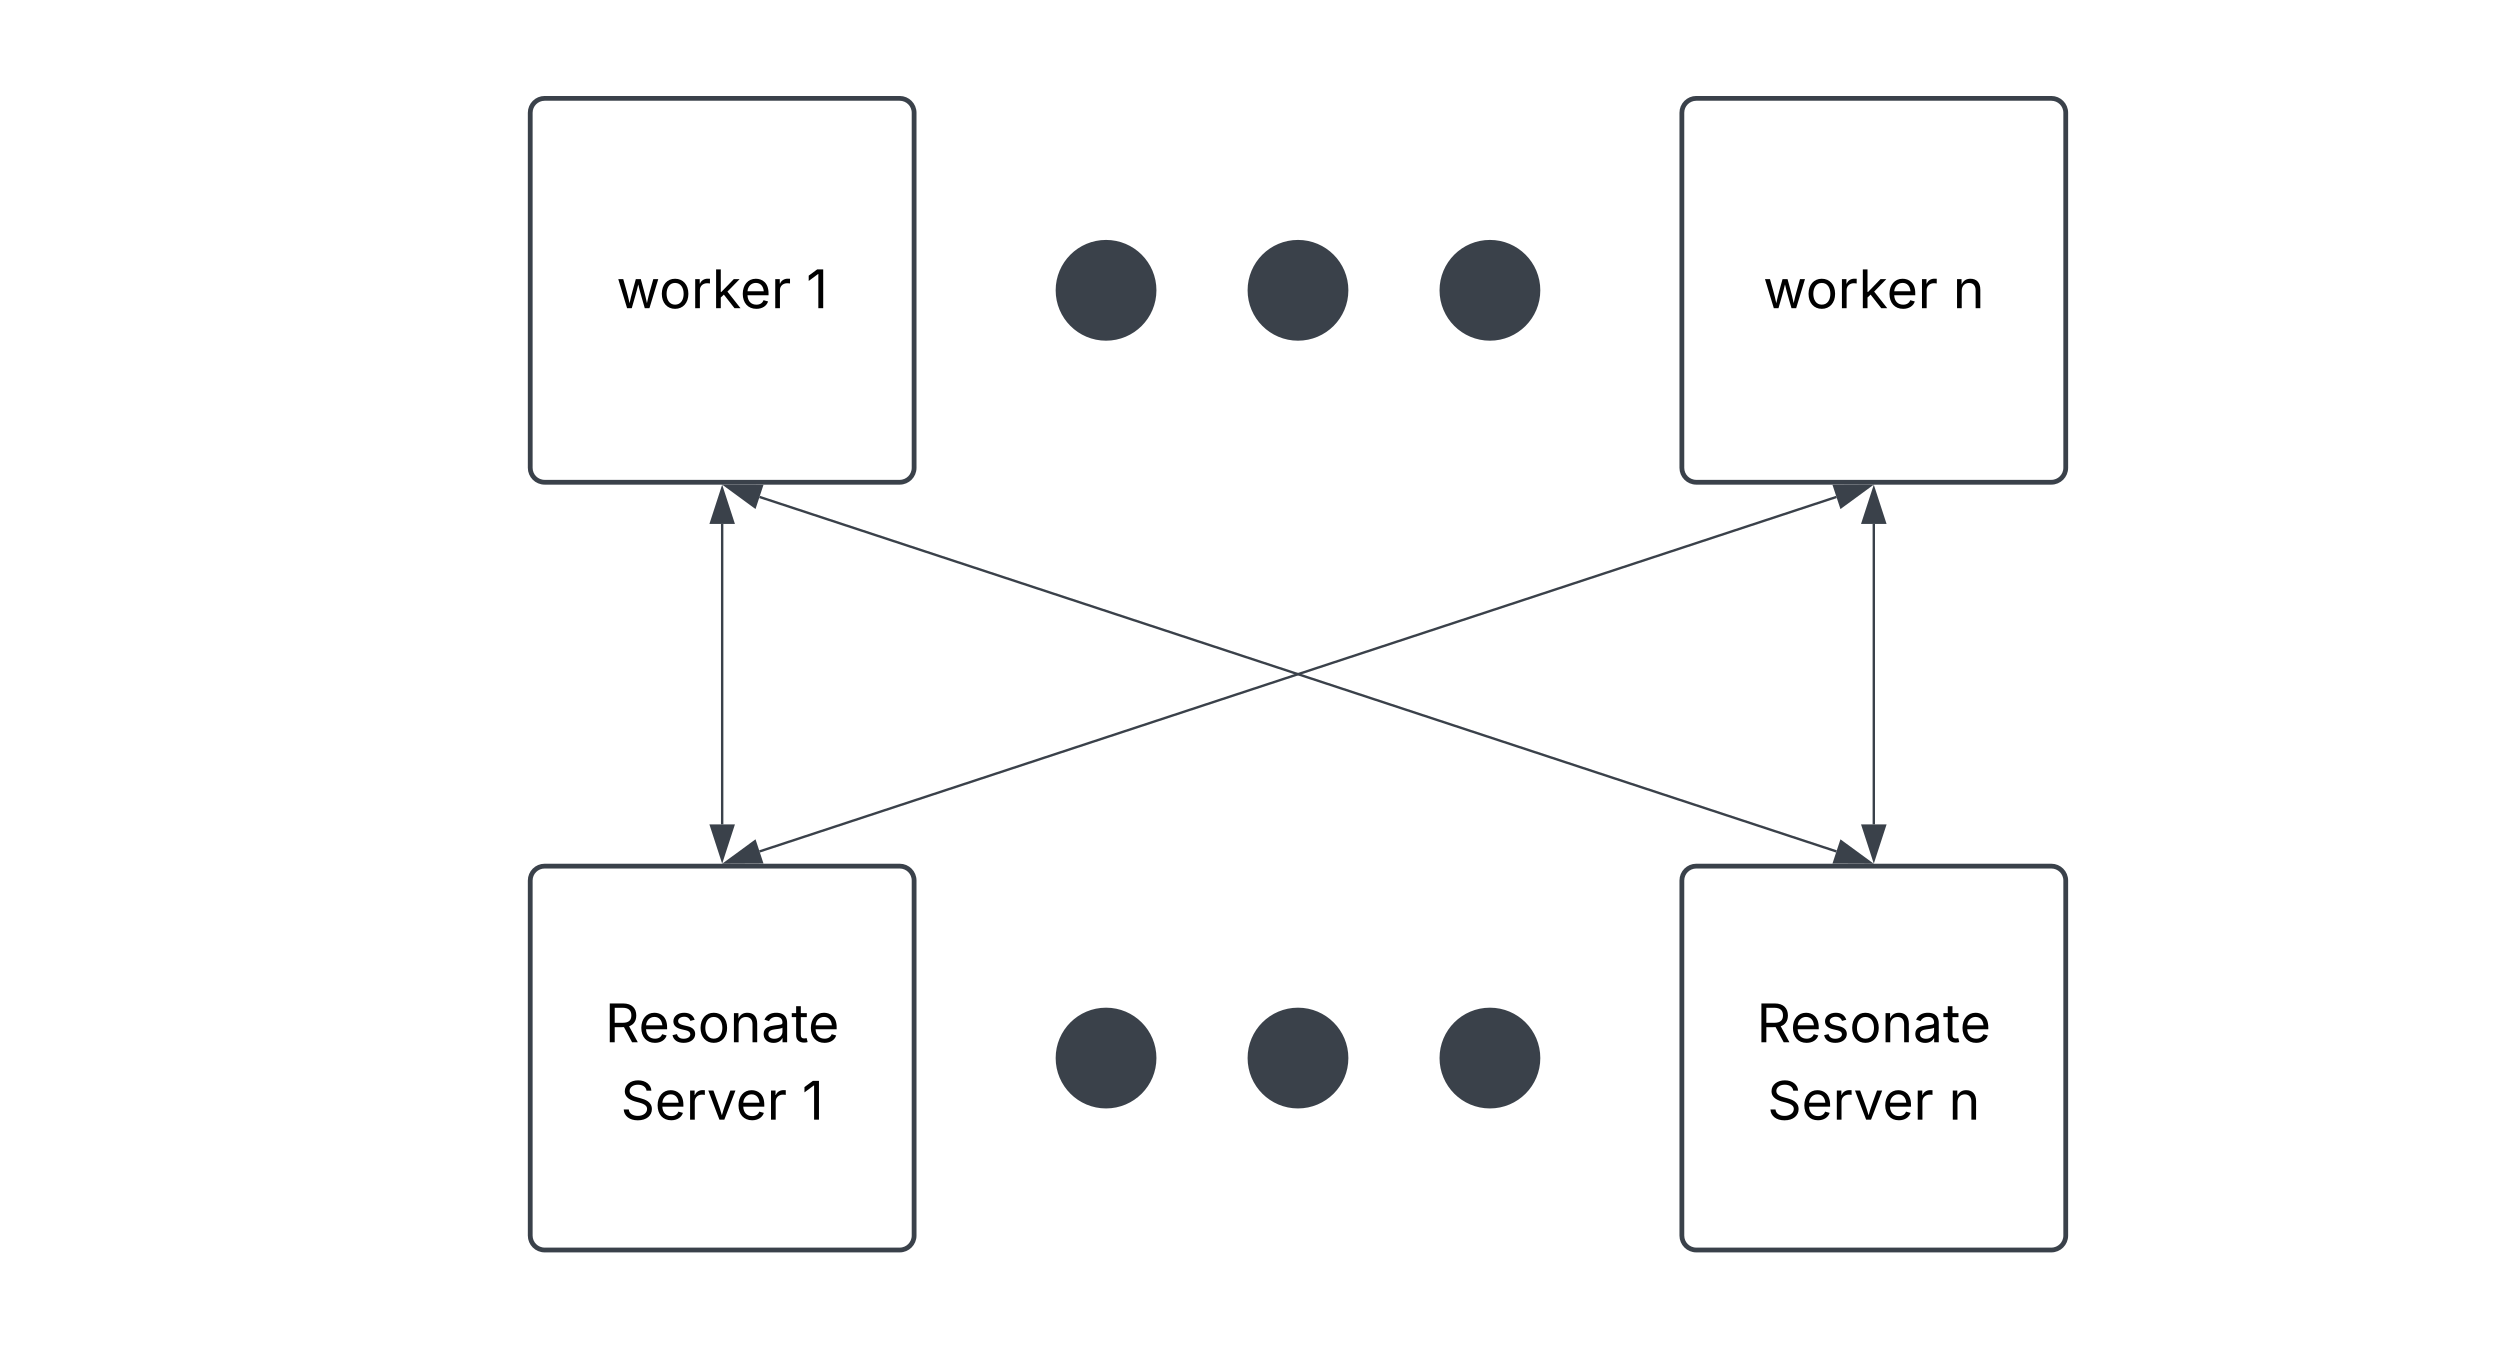
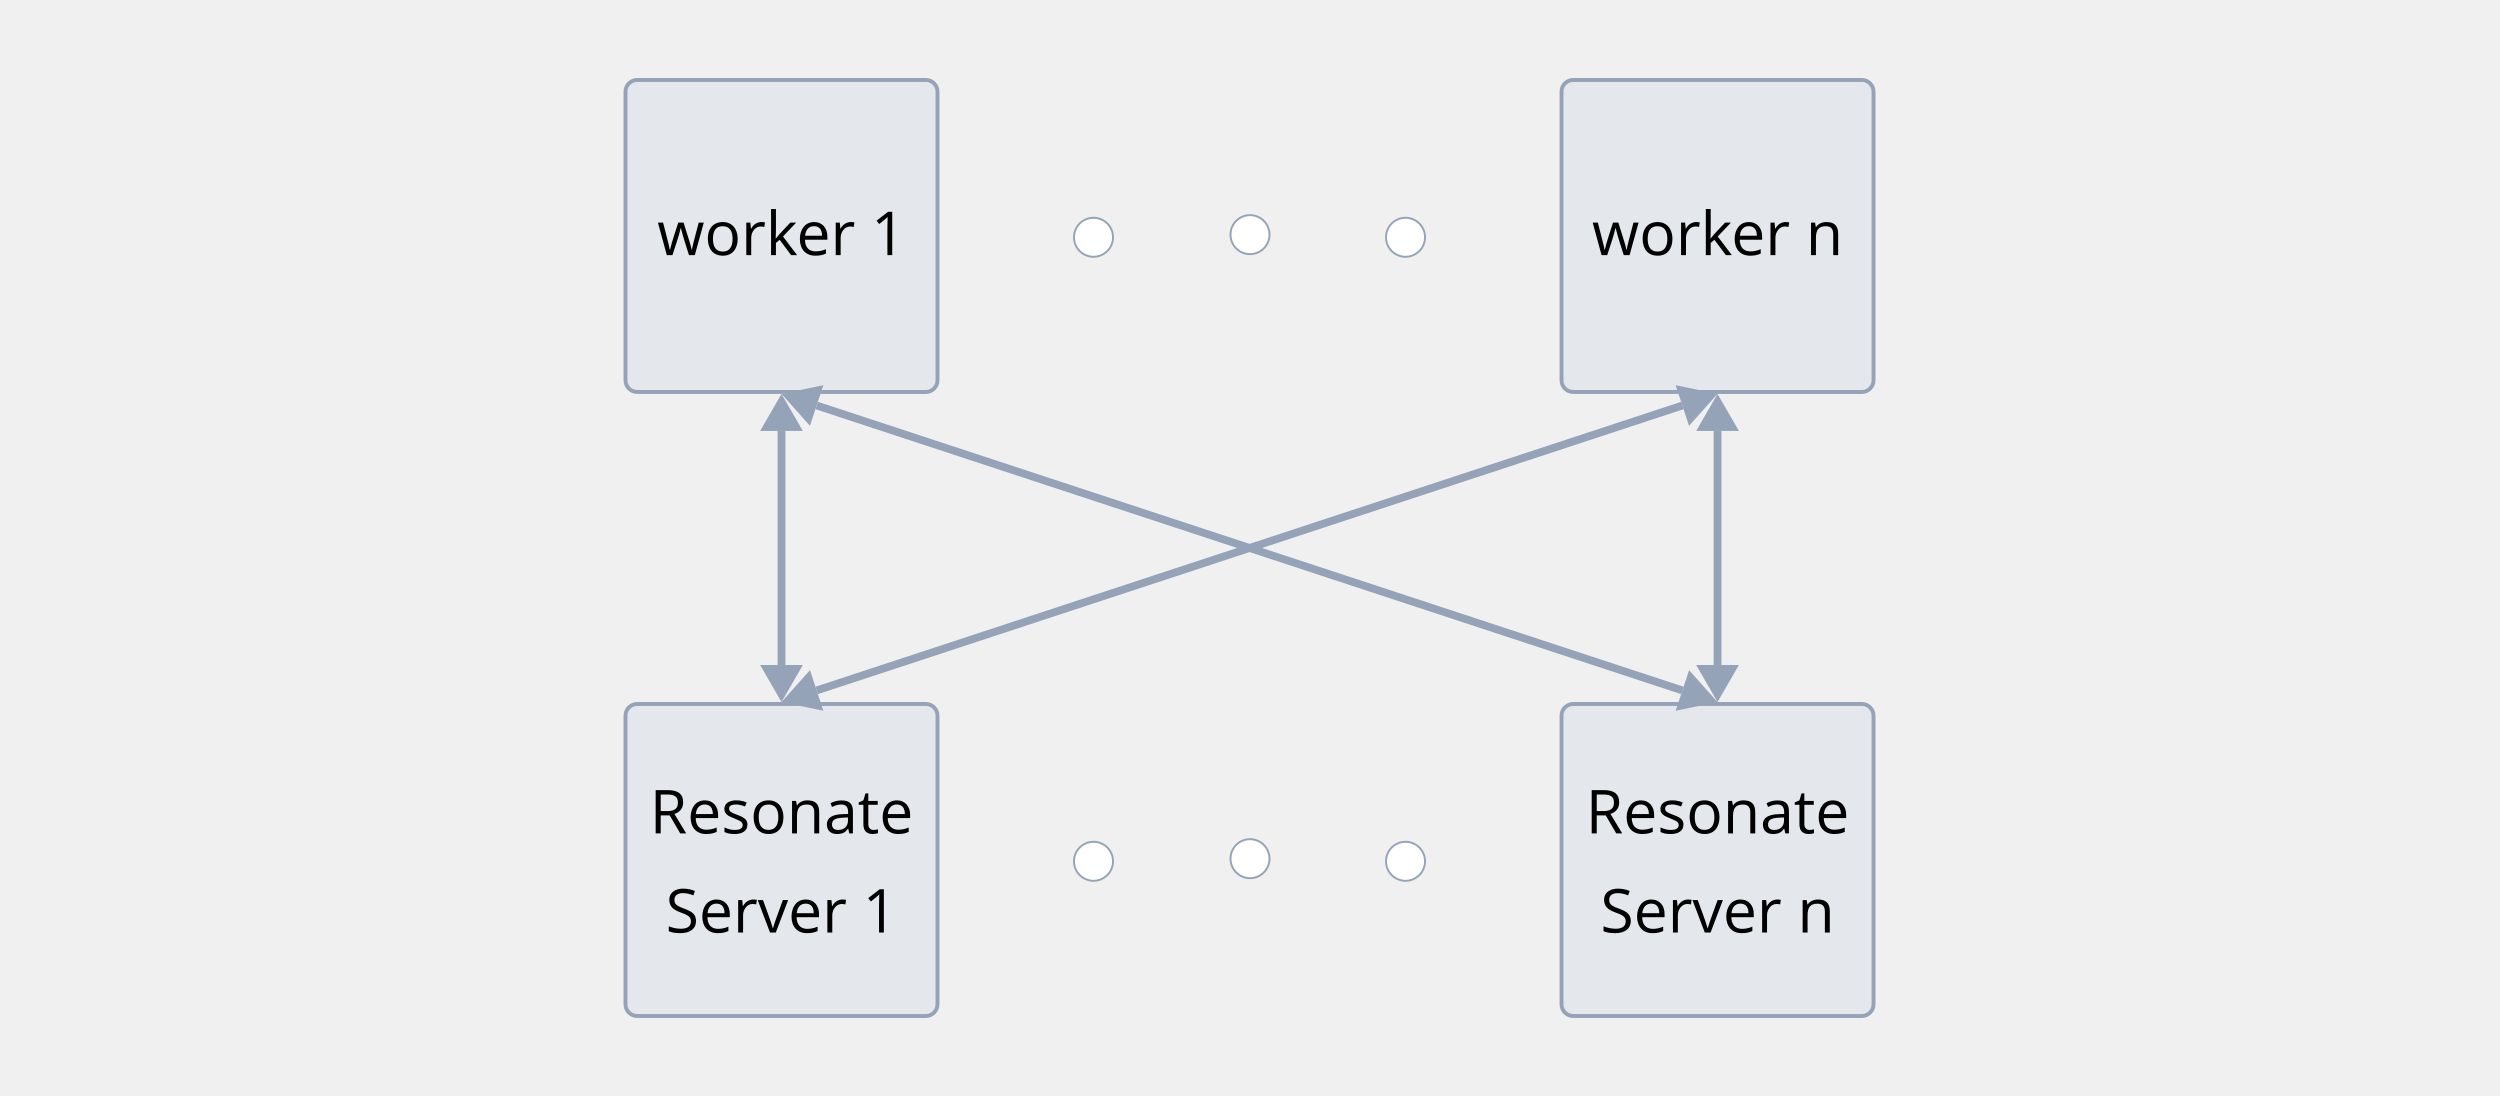
- <svg xmlns="http://www.w3.org/2000/svg" xmlns:ns1="lucid" xmlns:xlink="http://www.w3.org/1999/xlink" width="1042" height="562">
-   <g transform="translate(-419 -279)" ns1:page-tab-id="0_0">
-     <path d="M0 0h1500v1000H0z" fill="#fff" />
-     <path d="M420 286a6 6 0 0 1 6-6h1028a6 6 0 0 1 6 6v548a6 6 0 0 1-6 6H426a6 6 0 0 1-6-6z" stroke="#000" stroke-opacity="0" stroke-width="2" fill="#fff" />
-     <path d="M640 326a6 6 0 0 1 6-6h148a6 6 0 0 1 6 6v148a6 6 0 0 1-6 6H646a6 6 0 0 1-6-6z" stroke="#3a414a" stroke-width="2" fill="#fff" />
-     <use xlink:href="#a" transform="matrix(1,0,0,1,645,325) translate(30.93533 82.46528)" />
-     <use xlink:href="#b" transform="matrix(1,0,0,1,645,325) translate(110.026 82.46528)" />
-     <path d="M1120 326a6 6 0 0 1 6-6h148a6 6 0 0 1 6 6v148a6 6 0 0 1-6 6h-148a6 6 0 0 1-6-6z" stroke="#3a414a" stroke-width="2" fill="#fff" />
-     <use xlink:href="#a" transform="matrix(1,0,0,1,1125,325) translate(28.88997 82.46528)" />
-     <use xlink:href="#c" transform="matrix(1,0,0,1,1125,325) translate(107.9807 82.46528)" />
-     <path d="M640 646a6 6 0 0 1 6-6h148a6 6 0 0 1 6 6v148a6 6 0 0 1-6 6H646a6 6 0 0 1-6-6z" stroke="#3a414a" stroke-width="2" fill="#fff" />
-     <use xlink:href="#d" transform="matrix(1,0,0,1,645,645) translate(26.199 68.40278)" />
-     <use xlink:href="#e" transform="matrix(1,0,0,1,645,645) translate(32.70399 100.6684)" />
-     <use xlink:href="#b" transform="matrix(1,0,0,1,645,645) translate(108.2574 100.6684)" />
-     <path d="M1120 646a6 6 0 0 1 6-6h148a6 6 0 0 1 6 6v148a6 6 0 0 1-6 6h-148a6 6 0 0 1-6-6z" stroke="#3a414a" stroke-width="2" fill="#fff" />
-     <use xlink:href="#d" transform="matrix(1,0,0,1,1125,645) translate(26.199 68.40278)" />
-     <use xlink:href="#e" transform="matrix(1,0,0,1,1125,645) translate(30.65864 100.6684)" />
-     <use xlink:href="#c" transform="matrix(1,0,0,1,1125,645) translate(106.212 100.6684)" />
-     <path d="M980 400c0 11.05-8.95 20-20 20s-20-8.95-20-20 8.95-20 20-20 20 8.95 20 20zM1060 400c0 11.05-8.95 20-20 20s-20-8.95-20-20 8.95-20 20-20 20 8.95 20 20zM900 400c0 11.05-8.95 20-20 20s-20-8.95-20-20 8.95-20 20-20 20 8.95 20 20zM980 720c0 11.05-8.95 20-20 20s-20-8.95-20-20 8.95-20 20-20 20 8.95 20 20zM1060 720c0 11.05-8.95 20-20 20s-20-8.95-20-20 8.95-20 20-20 20 8.95 20 20zM900 720c0 11.05-8.95 20-20 20s-20-8.95-20-20 8.95-20 20-20 20 8.95 20 20z" stroke="#3a414a" stroke-width="2" fill="#3a414a" />
-     <path d="M720 497.38v125.24" stroke="#3a414a" fill="none" />
-     <path d="M720 482.62l4.63 14.26h-9.26zM720 637.38l-4.63-14.26h9.26z" stroke="#3a414a" fill="#3a414a" />
-     <path d="M1184.44 486.12L735.56 633.88" stroke="#3a414a" fill="none" />
-     <path d="M1198.46 481.5l-12.1 8.87-2.9-8.8zM721.54 638.5l12.1-8.87 2.9 8.8z" stroke="#3a414a" fill="#3a414a" />
-     <path d="M1184.44 633.88L735.56 486.12" stroke="#3a414a" fill="none" />
-     <path d="M1198.46 638.5l-15-.06 2.9-8.8zM721.54 481.5l15 .06-2.9 8.8z" stroke="#3a414a" fill="#3a414a" />
-     <path d="M1200 497.38v125.24" stroke="#3a414a" fill="none" />
-     <path d="M1200 482.62l4.63 14.26h-9.27zM1200 637.38l-4.63-14.26h9.27z" stroke="#3a414a" fill="#3a414a" />
+ <svg xmlns="http://www.w3.org/2000/svg" xmlns:ns1="lucid" xmlns:xlink="http://www.w3.org/1999/xlink" width="1282" height="562">
+   <g transform="translate(-319.25 -279)" ns1:page-tab-id="0_0">
+     <path d="M320.25 286a6 6 0 0 1 6-6h1268a6 6 0 0 1 6 6v548a6 6 0 0 1-6 6h-1268a6 6 0 0 1-6-6z" stroke="#000" stroke-opacity="0" stroke-width="2" fill-opacity="0" />
+     <path d="M640 326a6 6 0 0 1 6-6h148a6 6 0 0 1 6 6v148a6 6 0 0 1-6 6H646a6 6 0 0 1-6-6z" stroke="#94a3b8" stroke-width="2" fill="#e4e7eb" />
+     <use xlink:href="#a" transform="matrix(1,0,0,1,645,325) translate(11.28906 84.81554)" />
+     <use xlink:href="#b" transform="matrix(1,0,0,1,645,325) translate(120.9223 84.81554)" />
+     <path d="M1120 326a6 6 0 0 1 6-6h148a6 6 0 0 1 6 6v148a6 6 0 0 1-6 6h-148a6 6 0 0 1-6-6z" stroke="#94a3b8" stroke-width="2" fill="#e4e7eb" />
+     <use xlink:href="#a" transform="matrix(1,0,0,1,1125,325) translate(10.63585 84.81554)" />
+     <use xlink:href="#c" transform="matrix(1,0,0,1,1125,325) translate(120.2691 84.81554)" />
+     <path d="M640 646a6 6 0 0 1 6-6h148a6 6 0 0 1 6 6v148a6 6 0 0 1-6 6H646a6 6 0 0 1-6-6z" stroke="#94a3b8" stroke-width="2" fill="#e4e7eb" />
+     <use xlink:href="#d" transform="matrix(1,0,0,1,645,645) translate(7.42296 61.37804)" />
+     <use xlink:href="#e" transform="matrix(1,0,0,1,645,645) translate(15.58051 112.2192)" />
+     <use xlink:href="#b" transform="matrix(1,0,0,1,645,645) translate(116.6309 112.2192)" />
+     <path d="M1120 646a6 6 0 0 1 6-6h148a6 6 0 0 1 6 6v148a6 6 0 0 1-6 6h-148a6 6 0 0 1-6-6z" stroke="#94a3b8" stroke-width="2" fill="#e4e7eb" />
+     <use xlink:href="#d" transform="matrix(1,0,0,1,1125,645) translate(7.42296 61.37804)" />
+     <use xlink:href="#e" transform="matrix(1,0,0,1,1125,645) translate(14.9273 112.2192)" />
+     <use xlink:href="#c" transform="matrix(1,0,0,1,1125,645) translate(115.9776 112.2192)" />
+     <path d="M720 500v120" stroke="#94a3b8" stroke-width="4" fill="none" />
+     <path d="M720 485l7.5 13h-15zM720 635l-7.5-13h15z" stroke="#94a3b8" stroke-width="4" fill="#94a3b8" />
+     <path d="M1181.96 486.94L738.04 633.06" stroke="#94a3b8" stroke-width="4" fill="none" />
+     <path d="M1196.2 482.25l-10 11.2-4.68-14.26zM723.8 637.75l10-11.2 4.68 14.26z" stroke="#94a3b8" stroke-width="4" fill="#94a3b8" />
+     <path d="M1181.96 633.06L738.04 486.94" stroke="#94a3b8" stroke-width="4" fill="none" />
+     <path d="M1196.2 637.75l-14.68 3.06 4.7-14.24zM723.8 482.25l14.68-3.06-4.7 14.24z" stroke="#94a3b8" stroke-width="4" fill="#94a3b8" />
+     <path d="M1200 500v120" stroke="#94a3b8" stroke-width="4" fill="none" />
+     <path d="M1200 485l7.5 13h-15zM1200 635l-7.5-13h15z" stroke="#94a3b8" stroke-width="4" fill="#94a3b8" />
+     <path d="M970.25 399.33c0 5.53-4.48 10-10 10s-10-4.47-10-10c0-5.52 4.48-10 10-10s10 4.48 10 10zM1050 400.67c0 5.52-4.48 10-10 10s-10-4.48-10-10c0-5.53 4.48-10 10-10s10 4.47 10 10zM890 400.67c0 5.52-4.48 10-10 10s-10-4.48-10-10c0-5.53 4.48-10 10-10s10 4.47 10 10zM970.25 719.33c0 5.53-4.48 10-10 10s-10-4.47-10-10c0-5.52 4.48-10 10-10s10 4.48 10 10zM1050 720.67c0 5.52-4.48 10-10 10s-10-4.48-10-10c0-5.53 4.48-10 10-10s10 4.47 10 10zM890 720.67c0 5.52-4.48 10-10 10s-10-4.48-10-10c0-5.53 4.48-10 10-10s10 4.47 10 10z" stroke="#94a3b8" fill="#fff" />
    <defs>
-       <path d="M409 0L70-1118h191c89 329 165 560 243 925 75-353 154-601 240-925h192c85 325 161 564 235 922 77-354 157-598 244-922h191L1267 0h-179c-86-307-176-590-250-913C763-588 675-308 588 0H409" id="f" />
-       <path d="M613 24c-304 0-509-231-509-576 0-350 205-580 509-580 305 0 511 230 511 580 0 345-206 576-511 576zm0-161c226 0 329-195 329-415 0-222-103-419-329-419-223 0-326 196-326 419 0 220 103 415 326 415" id="g" />
-       <path d="M158 0v-1118h174v172h12c41-113 157-188 290-188 26 0 70 2 91 3v181c-11-2-60-10-108-10-161 0-279 109-279 260V0H158" id="h" />
-       <path d="M158 0v-1490h180v865h22l478-493h223L593-638 1096 0H865L456-523 338-412V0H158" id="i" />
-       <path d="M628 24c-324 0-524-230-524-574 0-343 198-582 503-582 237 0 487 146 487 559v75H286c9 234 145 362 343 362 132 0 231-58 273-172l174 48C1024-91 857 24 628 24zM287-650h624c-17-190-120-322-304-322-192 0-309 151-320 322" id="j" />
+       <path d="M1169-178c39-215 75-309 230-918h172L1268 0h-197c-99-332-184-548-272-911h-8C712-564 610-319 514 0H322L23-1096h174c71 275 124 485 161 629s59 241 64 291h8c76-328 186-611 279-920h180l196 629c37 115 63 211 76 289h8" id="f" />
+       <path d="M621-1116c316 0 501 239 501 567 0 339-180 575-508 569S119-212 115-549c-4-339 178-567 506-567zm-5 141c-239 0-329 168-329 426 0 255 93 430 331 430s332-174 332-430-95-426-334-426" id="g" />
+       <path d="M340-893c80-153 237-262 467-211l-23 154c-45-10-85-15-120-15-184-3-322 182-322 377V0H176v-1096h137l19 203h8" id="h" />
+       <path d="M340-561c134-179 332-366 485-535h197L578-629 1053 0H852L465-518 340-410V0H176v-1556h164c-4 336 9 669-8 995h8" id="i" />
+       <path d="M995-51C878-2 799 19 639 20c-329 2-524-221-524-559 0-326 172-577 481-577 278 0 451 210 446 493v105H287c4 242 121 392 358 393 118 0 235-25 350-74v148zM864-653c2-195-85-324-270-324-190 0-288 139-303 324h573" id="j" />
      <g id="a">
-         <use transform="matrix(0.01085069,0,0,0.01085069,0,0)" xlink:href="#f" />
-         <use transform="matrix(0.01085069,0,0,0.01085069,17.78429,0)" xlink:href="#g" />
-         <use transform="matrix(0.01085069,0,0,0.01085069,31.10894,0)" xlink:href="#h" />
-         <use transform="matrix(0.01085069,0,0,0.01085069,39.82205,0)" xlink:href="#i" />
-         <use transform="matrix(0.01085069,0,0,0.01085069,51.5191,0)" xlink:href="#j" />
-         <use transform="matrix(0.01085069,0,0,0.01085069,64.47483,0)" xlink:href="#h" />
+         <use transform="matrix(0.01519097,0,0,0.01519097,0,0)" xlink:href="#f" />
+         <use transform="matrix(0.01519097,0,0,0.01519097,24.19922,0)" xlink:href="#g" />
+         <use transform="matrix(0.01519097,0,0,0.01519097,42.99045,0)" xlink:href="#h" />
+         <use transform="matrix(0.01519097,0,0,0.01519097,55.6901,0)" xlink:href="#i" />
+         <use transform="matrix(0.01519097,0,0,0.01519097,71.39757,0)" xlink:href="#j" />
+         <use transform="matrix(0.01519097,0,0,0.01519097,88.852,0)" xlink:href="#h" />
      </g>
-       <path d="M653-1490V0H466v-1314h-10L96-1047v-204l324-239h233" id="k" />
-       <use transform="matrix(0.01085069,0,0,0.01085069,0,0)" xlink:href="#k" id="b" />
-       <path d="M338-670V0H158v-1118h173l1 207c72-158 192-221 342-221 226 0 378 139 378 422V0H872v-695c0-172-96-275-252-275-161 0-282 109-282 300" id="l" />
-       <use transform="matrix(0.01085069,0,0,0.01085069,0,0)" xlink:href="#l" id="c" />
-       <path d="M180 0v-1490h510c348 0 508 194 508 460 0 198-88 351-276 417L1256 0h-220L726-579c-117 2-238 0-356 1V0H180zm190-747h312c235 0 327-108 327-283 0-177-92-293-329-293H370v576" id="m" />
-       <path d="M538 24C308 24 148-78 108-271l171-41c32 123 123 178 257 178 156 0 256-77 256-169 0-77-54-128-164-154l-186-44c-203-48-300-148-300-305 0-192 176-326 414-326 230 0 351 112 402 269l-163 42c-31-80-94-158-238-158-133 0-233 69-233 162 0 83 57 129 188 160l169 40c203 48 298 149 298 302 0 196-179 339-441 339" id="n" />
-       <path d="M471 26C259 26 90-98 90-318c0-256 228-303 435-329 202-27 287-16 287-108 0-139-79-219-234-219-161 0-248 86-283 164l-173-57c86-203 278-265 451-265 150 0 419 46 419 395V0H815v-152h-12C765-73 660 26 471 26zm31-159c199 0 310-134 310-271v-155c-30 35-226 55-295 64-131 17-246 59-246 186 0 116 97 176 231 176" id="o" />
-       <path d="M598-1118v154H368v674c0 100 37 144 132 144 23 0 62-6 92-12L629-6c-37 13-88 20-134 20-193 0-307-107-307-290v-688H20v-154h168v-266h180v266h230" id="p" />
+       <path d="M715 0H553c4-427-9-874 8-1288-79 77-94 81-285 239l-88-114 387-299h140V0" id="k" />
+       <use transform="matrix(0.01519097,0,0,0.01519097,0,0)" xlink:href="#k" id="b" />
+       <path d="M694-1116c270 0 399 125 398 401V0H926v-709c-1-177-76-266-252-266-250 0-332 133-332 400V0H176v-1096h135l27 150h8c62-101 190-170 348-170" id="l" />
+       <use transform="matrix(0.01519097,0,0,0.01519097,0,0)" xlink:href="#l" id="c" />
+       <path d="M602-1462c329 0 526 109 526 413 0 193-98 324-294 392L1231 0h-201L676-608H371V0H201v-1462h401zm350 422c0-215-129-271-360-273H371v559h233c223 0 348-78 348-286" id="m" />
+       <path d="M502-977c-130 0-238 32-238 139 0 75 39 101 95 134 33 19 97 46 192 81 130 48 217 95 263 143s69 108 69 181C883-73 695 20 449 20 304 20 190-3 109-49v-154c91 47 216 86 344 86 149 0 270-36 270-168 0-43-21-76-55-109-56-55-367-158-434-208-74-55-128-109-128-225 0-327 490-342 754-217l-59 135c-110-45-210-68-299-68" id="n" />
+       <path d="M588-1114c260 0 384 106 385 366V0H850l-33-156h-8C708-34 639 17 442 20 231 23 94-94 94-303c0-221 177-337 531-348l186-6c11-203-40-320-233-320-91 0-195 28-310 84l-51-127c97-53 229-94 371-94zM268-301c-1 123 81 184 207 184 203 0 334-120 332-323v-99c-257 14-539-7-539 238" id="o" />
+       <path d="M354-322c-2 123 60 204 176 205 51 1 114-10 150-20v127C647 7 557 20 506 20 294 20 188-92 188-315v-652H31v-80l157-69 70-234h96v254h318v129H354v645" id="p" />
      <g id="d">
-         <use transform="matrix(0.01085069,0,0,0.01085069,0,0)" xlink:href="#m" />
-         <use transform="matrix(0.01085069,0,0,0.01085069,13.97569,0)" xlink:href="#j" />
-         <use transform="matrix(0.01085069,0,0,0.01085069,26.93142,0)" xlink:href="#n" />
-         <use transform="matrix(0.01085069,0,0,0.01085069,38.66102,0)" xlink:href="#g" />
-         <use transform="matrix(0.01085069,0,0,0.01085069,51.98568,0)" xlink:href="#l" />
-         <use transform="matrix(0.01085069,0,0,0.01085069,65.11502,0)" xlink:href="#o" />
-         <use transform="matrix(0.01085069,0,0,0.01085069,77.59332,0)" xlink:href="#p" />
-         <use transform="matrix(0.01085069,0,0,0.01085069,84.64627,0)" xlink:href="#j" />
+         <use transform="matrix(0.01519097,0,0,0.01519097,0,0)" xlink:href="#m" />
+         <use transform="matrix(0.01519097,0,0,0.01519097,19.23177,0)" xlink:href="#j" />
+         <use transform="matrix(0.01519097,0,0,0.01519097,36.6862,0)" xlink:href="#n" />
+         <use transform="matrix(0.01519097,0,0,0.01519097,51.52778,0)" xlink:href="#g" />
+         <use transform="matrix(0.01519097,0,0,0.01519097,70.31901,0)" xlink:href="#l" />
+         <use transform="matrix(0.01519097,0,0,0.01519097,89.41406,0)" xlink:href="#o" />
+         <use transform="matrix(0.01519097,0,0,0.01519097,106.7166,0)" xlink:href="#p" />
+         <use transform="matrix(0.01519097,0,0,0.01519097,117.6997,0)" xlink:href="#j" />
      </g>
-       <path d="M657 26c-323 0-524-166-541-416h195c15 169 171 246 346 246 202 0 356-106 356-265 5-203-294-238-475-293-239-73-380-191-380-389 0-252 224-419 512-419 294 0 499 171 508 396H992c-17-145-151-228-328-228-193 0-321 102-321 242 0 156 175 211 284 241l149 41c160 44 422 134 422 412 0 244-197 432-541 432" id="q" />
-       <path d="M481 0L54-1118h197c107 314 236 620 325 951 87-331 217-637 324-951h197L670 0H481" id="r" />
+       <path d="M584-1331c-162 0-287 69-287 219 0 118 43 164 123 214 44 28 112 56 203 89 153 55 259 113 317 176s86 144 86 244c-1 276-228 409-520 409-173 0-307-22-400-67v-164c109 46 257 81 406 82 199 1 342-68 342-244 0-120-47-164-132-214-47-28-121-58-218-93-136-49-234-106-292-173s-87-154-87-261c-1-239 209-369 463-369 145 0 279 27 401 80l-53 148c-121-51-238-76-352-76" id="q" />
+       <path d="M516-150c94-315 146-423 332-946h178L610 0H416L0-1096h178c98 281 253 670 330 946h8" id="r" />
      <g id="e">
-         <use transform="matrix(0.01085069,0,0,0.01085069,0,0)" xlink:href="#q" />
-         <use transform="matrix(0.01085069,0,0,0.01085069,14.25781,0)" xlink:href="#j" />
-         <use transform="matrix(0.01085069,0,0,0.01085069,27.21354,0)" xlink:href="#h" />
-         <use transform="matrix(0.01085069,0,0,0.01085069,35.92665,0)" xlink:href="#r" />
-         <use transform="matrix(0.01085069,0,0,0.01085069,47.98177,0)" xlink:href="#j" />
-         <use transform="matrix(0.01085069,0,0,0.01085069,60.9375,0)" xlink:href="#h" />
+         <use transform="matrix(0.01519097,0,0,0.01519097,0,0)" xlink:href="#q" />
+         <use transform="matrix(0.01519097,0,0,0.01519097,17.07465,0)" xlink:href="#j" />
+         <use transform="matrix(0.01519097,0,0,0.01519097,34.52908,0)" xlink:href="#h" />
+         <use transform="matrix(0.01519097,0,0,0.01519097,47.22873,0)" xlink:href="#r" />
+         <use transform="matrix(0.01519097,0,0,0.01519097,62.81467,0)" xlink:href="#j" />
+         <use transform="matrix(0.01519097,0,0,0.01519097,80.2691,0)" xlink:href="#h" />
      </g>
    </defs>
  </g>
</svg>
